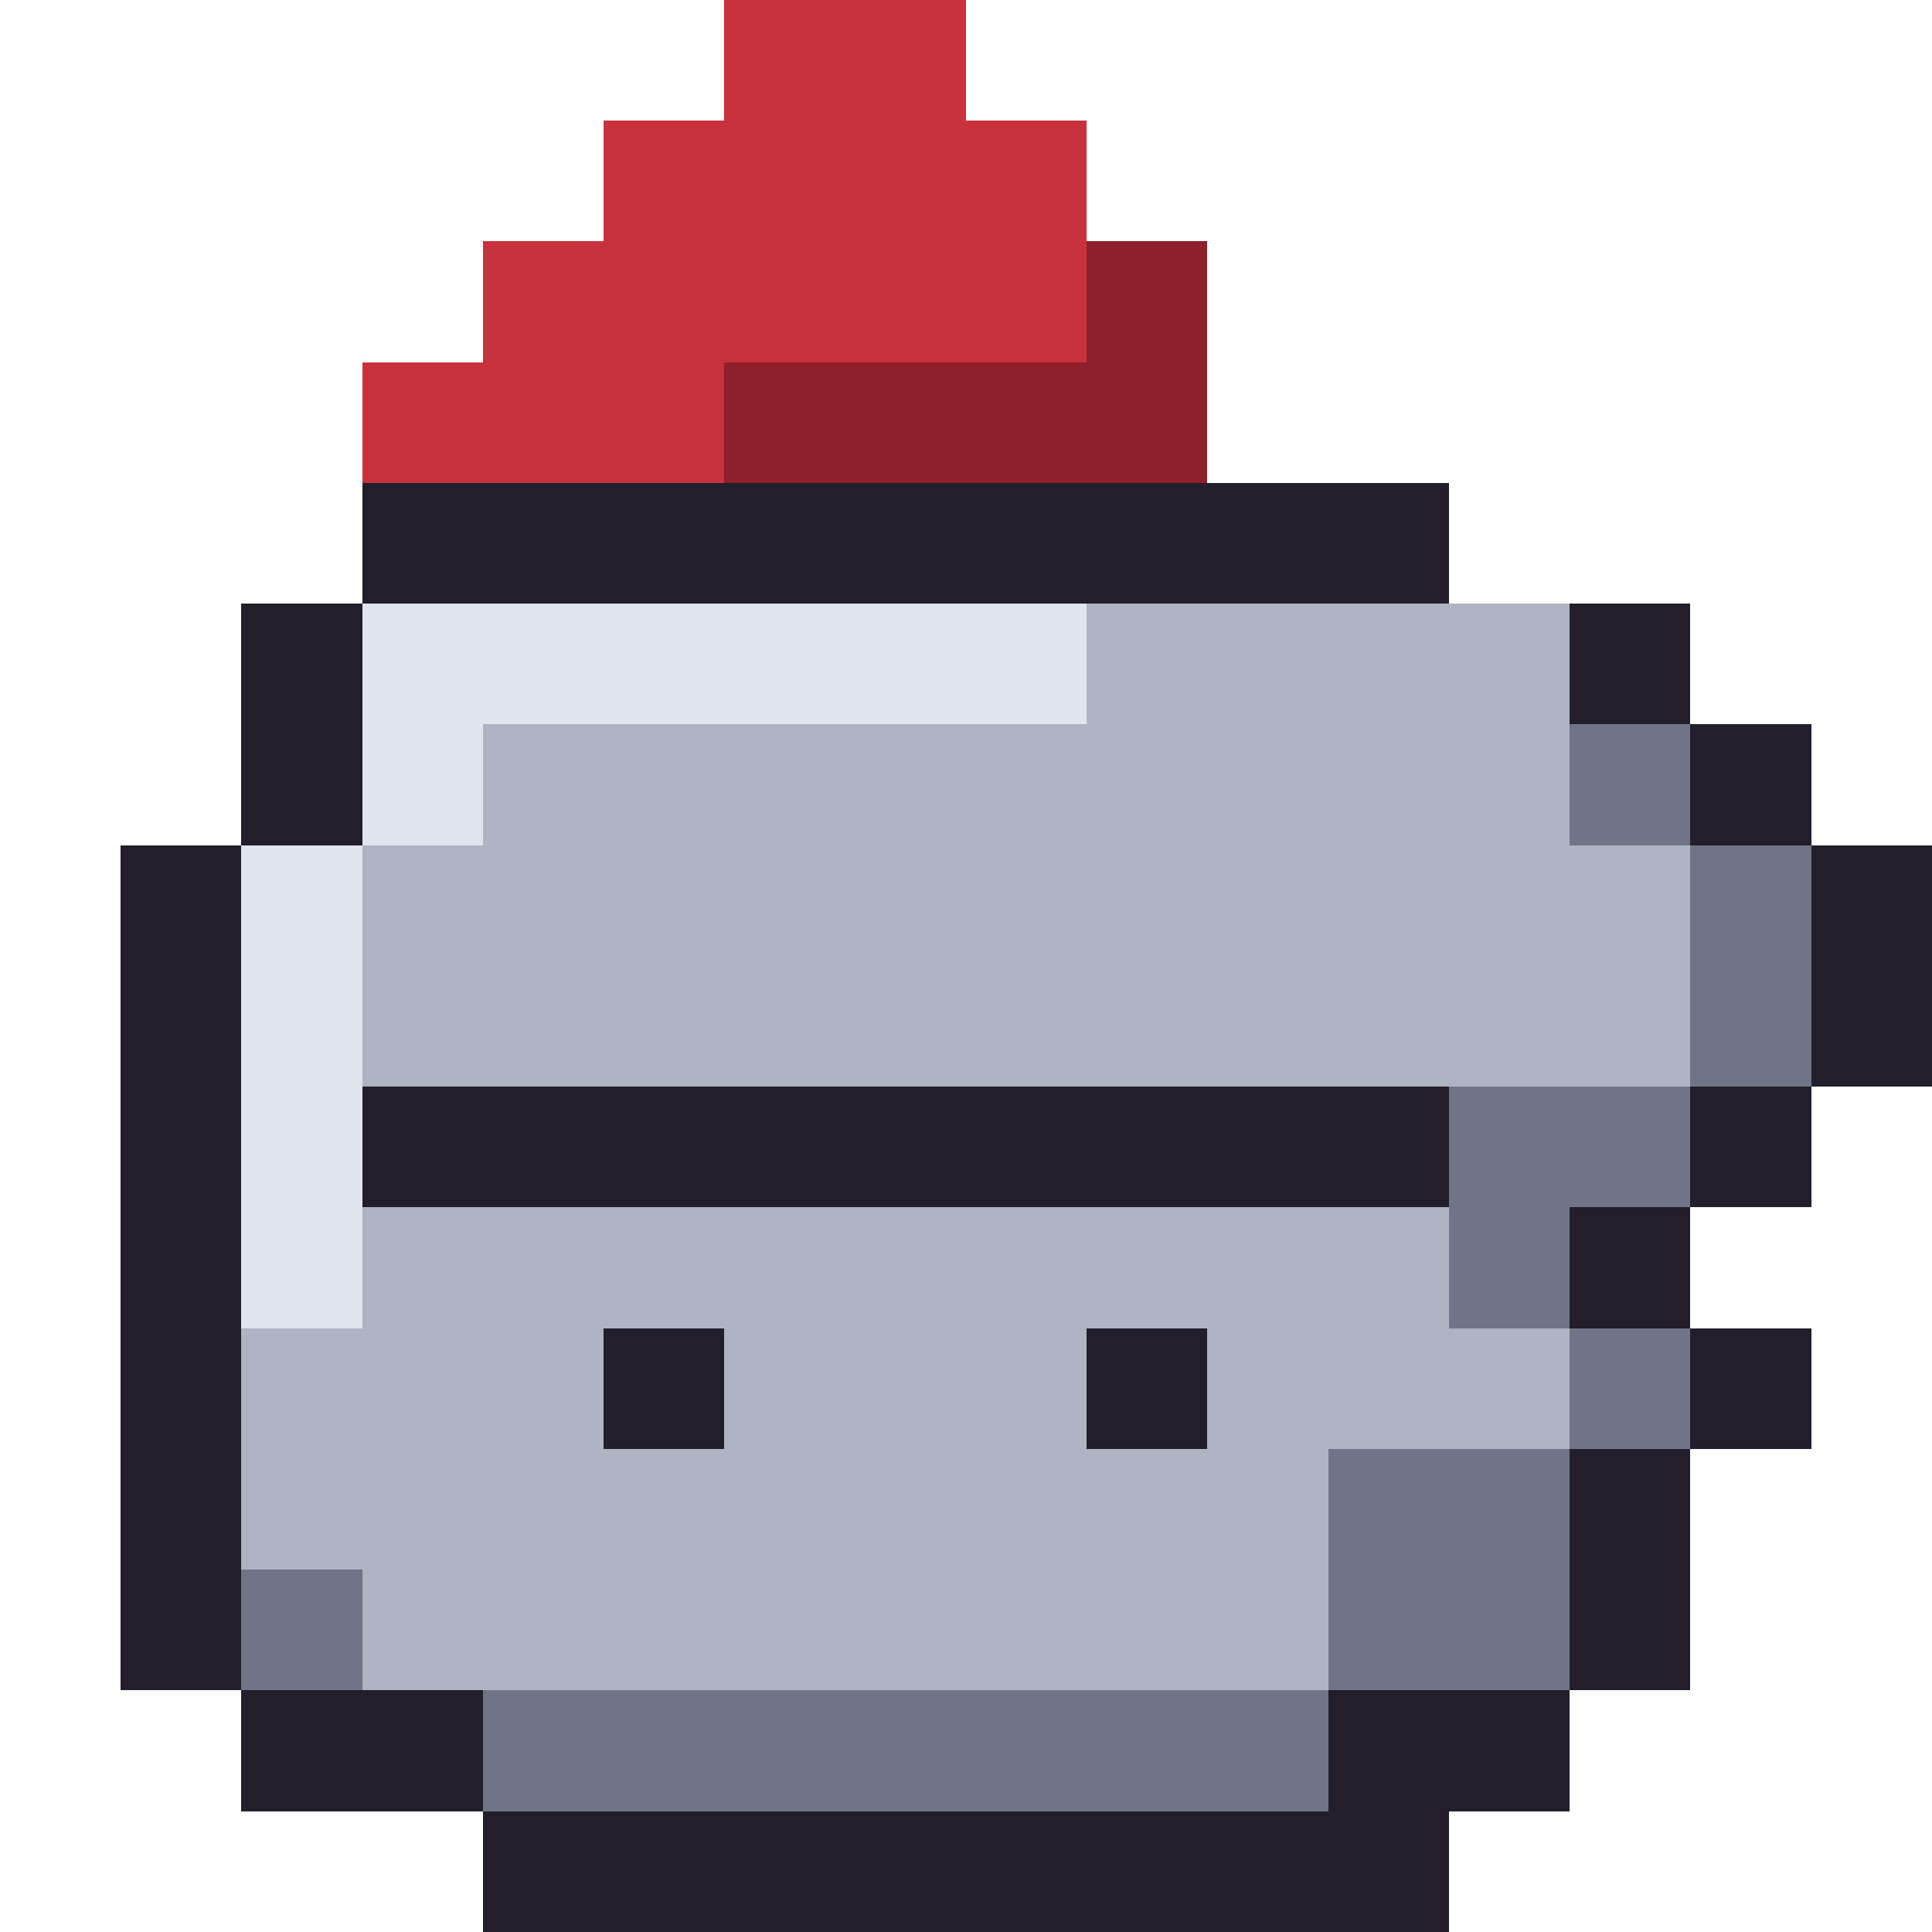
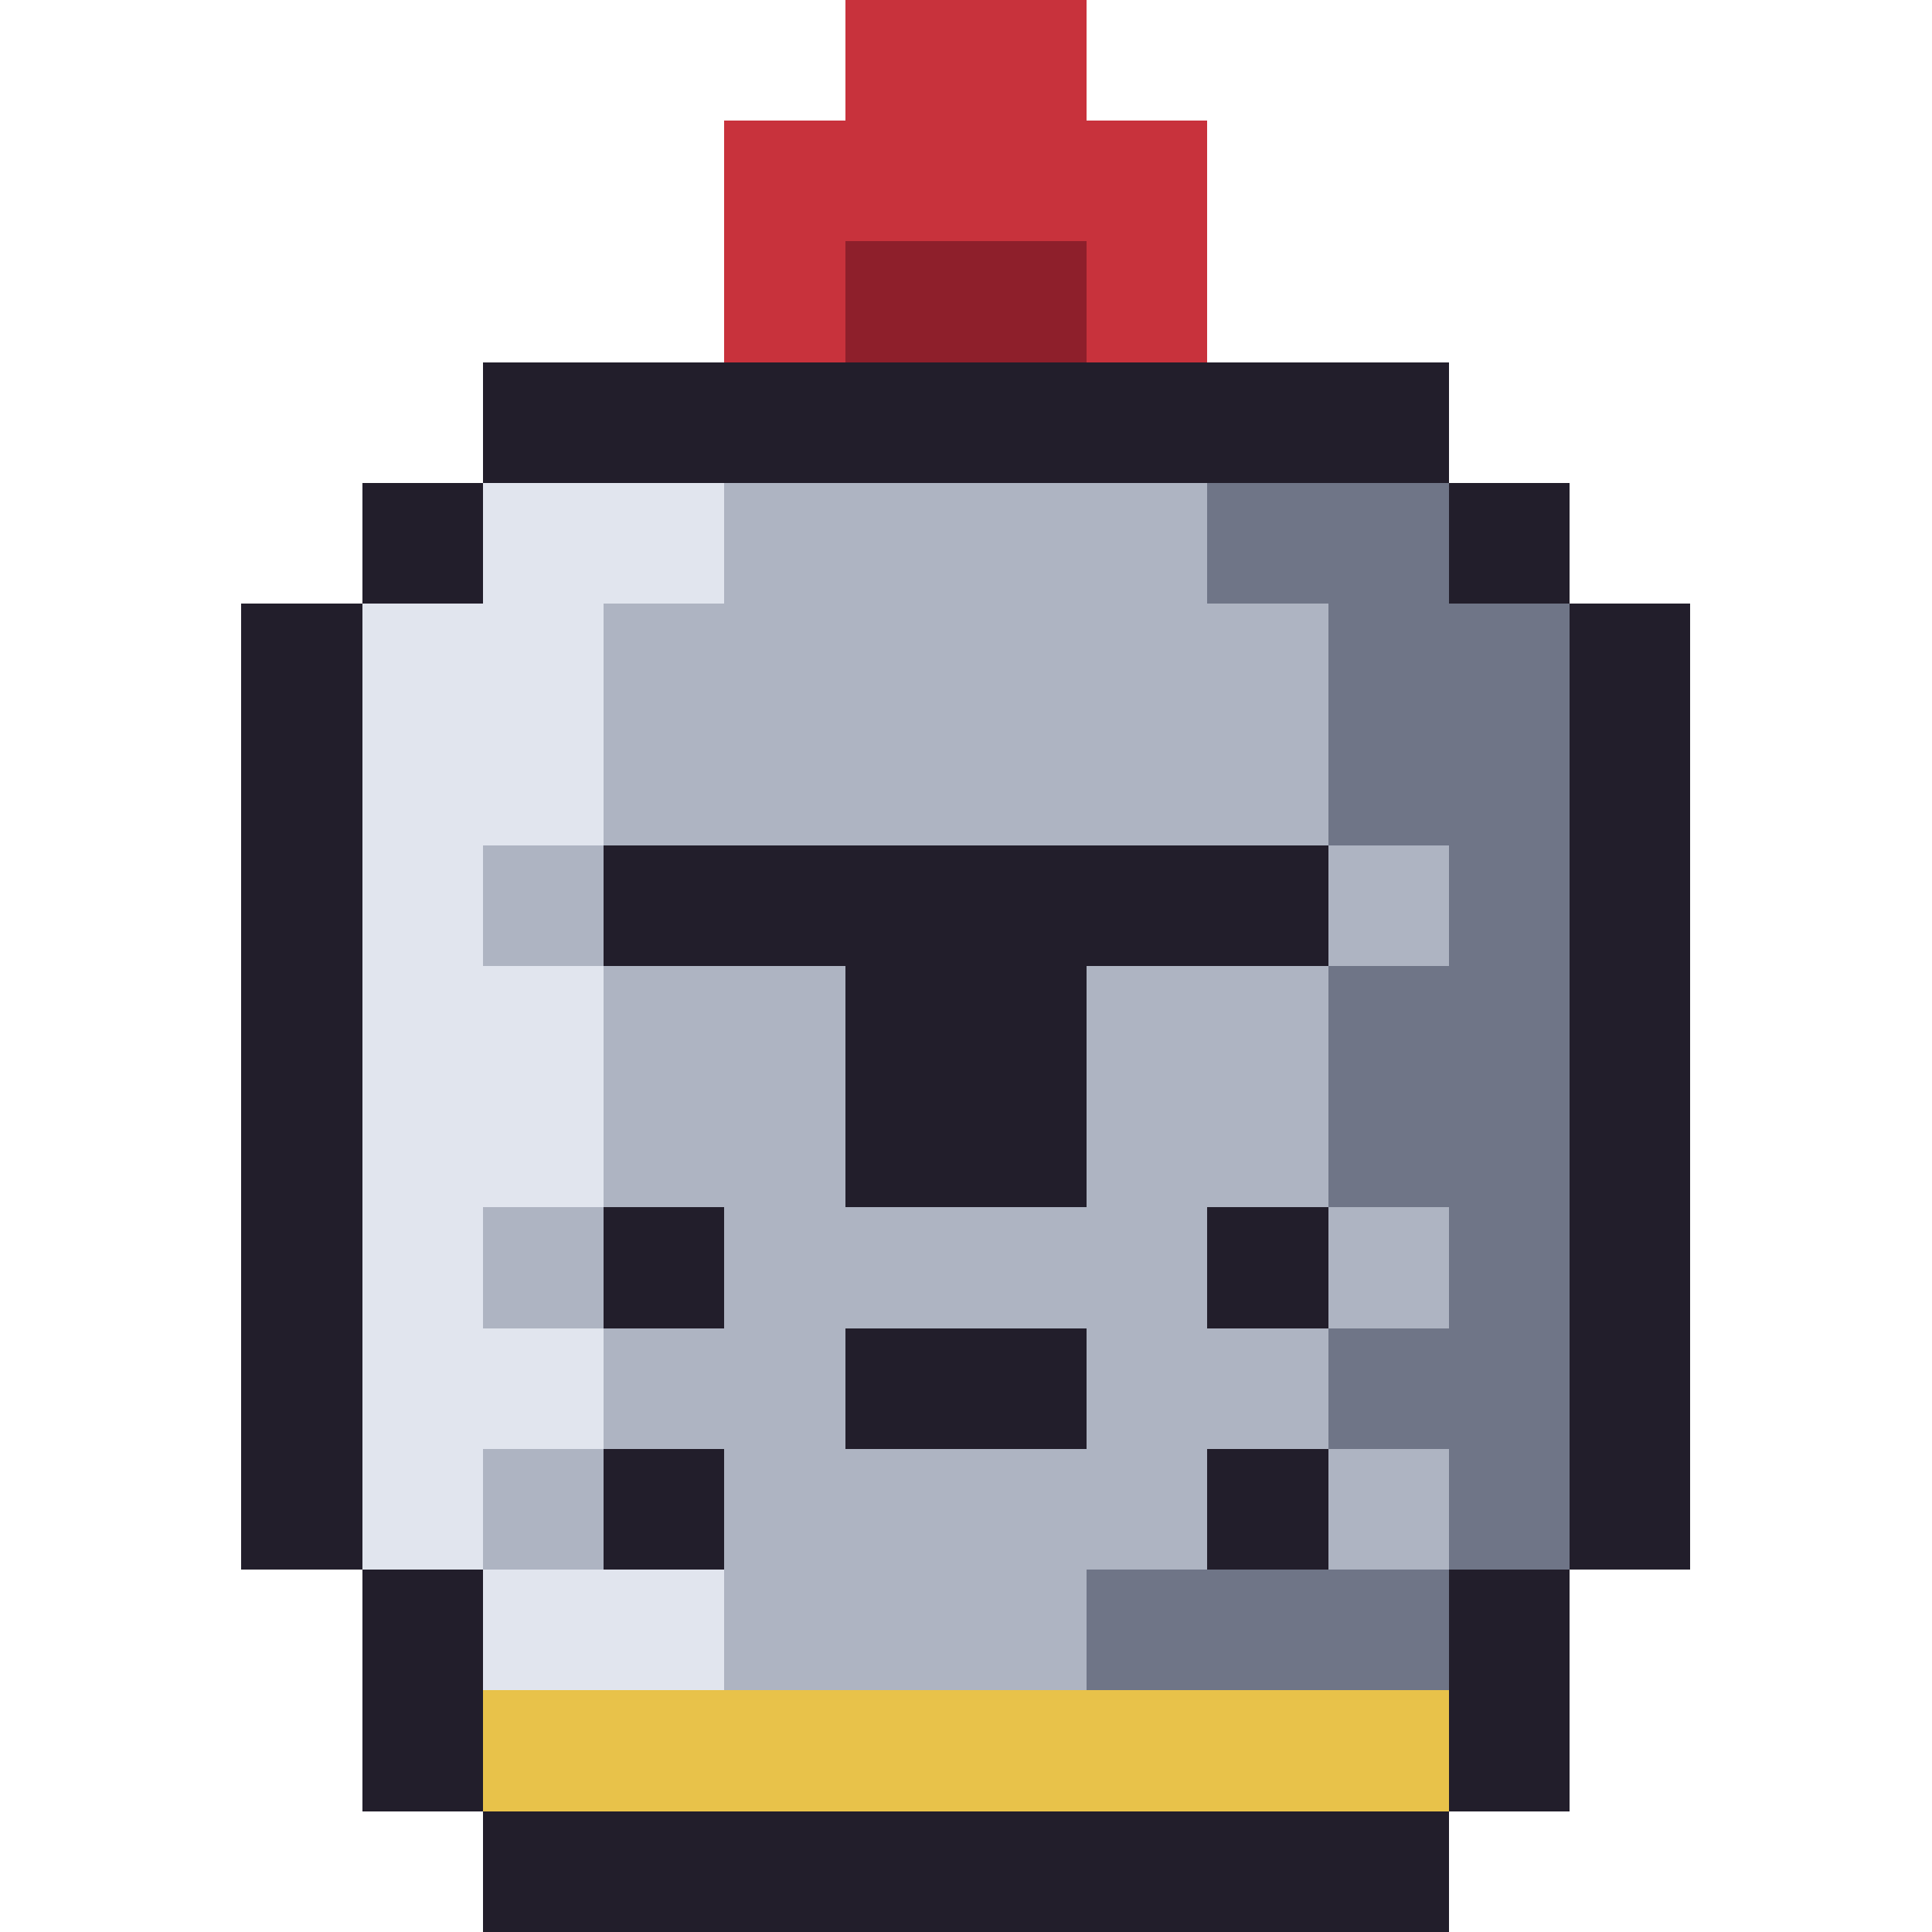
<svg xmlns="http://www.w3.org/2000/svg" viewBox="0 0 16 16" width="160" height="160" shape-rendering="crispEdges" role="img" aria-label="Pixel art knight's helmet with a red plume">
-   <rect x="6" y="0" width="2" height="1" fill="#c8323c" />
-   <rect x="5" y="1" width="4" height="1" fill="#c8323c" />
-   <rect x="4" y="2" width="5" height="1" fill="#c8323c" />
-   <rect x="9" y="2" width="1" height="1" fill="#8e1f2b" />
-   <rect x="3" y="3" width="3" height="1" fill="#c8323c" />
-   <rect x="6" y="3" width="4" height="1" fill="#8e1f2b" />
-   <rect x="3" y="4" width="9" height="1" fill="#221e2b" />
+   <rect x="7" y="0" width="2" height="1" fill="#c8323c" />
+   <rect x="6" y="1" width="4" height="1" fill="#c8323c" />
+   <rect x="6" y="2" width="1" height="1" fill="#c8323c" />
+   <rect x="7" y="2" width="2" height="1" fill="#8e1f2b" />
+   <rect x="9" y="2" width="1" height="1" fill="#c8323c" />
+   <rect x="4" y="3" width="8" height="1" fill="#221e2b" />
+   <rect x="3" y="4" width="1" height="1" fill="#221e2b" />
+   <rect x="4" y="4" width="2" height="1" fill="#e1e5ee" />
+   <rect x="6" y="4" width="4" height="1" fill="#aeb4c2" />
+   <rect x="10" y="4" width="2" height="1" fill="#6f7587" />
+   <rect x="12" y="4" width="1" height="1" fill="#221e2b" />
  <rect x="2" y="5" width="1" height="1" fill="#221e2b" />
-   <rect x="3" y="5" width="6" height="1" fill="#e1e5ee" />
-   <rect x="9" y="5" width="4" height="1" fill="#aeb4c2" />
+   <rect x="3" y="5" width="2" height="1" fill="#e1e5ee" />
+   <rect x="5" y="5" width="6" height="1" fill="#aeb4c2" />
+   <rect x="11" y="5" width="2" height="1" fill="#6f7587" />
  <rect x="13" y="5" width="1" height="1" fill="#221e2b" />
  <rect x="2" y="6" width="1" height="1" fill="#221e2b" />
-   <rect x="3" y="6" width="1" height="1" fill="#e1e5ee" />
-   <rect x="4" y="6" width="9" height="1" fill="#aeb4c2" />
-   <rect x="13" y="6" width="1" height="1" fill="#6f7587" />
-   <rect x="14" y="6" width="1" height="1" fill="#221e2b" />
-   <rect x="1" y="7" width="1" height="1" fill="#221e2b" />
-   <rect x="2" y="7" width="1" height="1" fill="#e1e5ee" />
-   <rect x="3" y="7" width="11" height="1" fill="#aeb4c2" />
-   <rect x="14" y="7" width="1" height="1" fill="#6f7587" />
-   <rect x="15" y="7" width="1" height="1" fill="#221e2b" />
-   <rect x="1" y="8" width="1" height="1" fill="#221e2b" />
-   <rect x="2" y="8" width="1" height="1" fill="#e1e5ee" />
-   <rect x="3" y="8" width="11" height="1" fill="#aeb4c2" />
-   <rect x="14" y="8" width="1" height="1" fill="#6f7587" />
-   <rect x="15" y="8" width="1" height="1" fill="#221e2b" />
-   <rect x="1" y="9" width="1" height="1" fill="#221e2b" />
-   <rect x="2" y="9" width="1" height="1" fill="#e1e5ee" />
-   <rect x="3" y="9" width="9" height="1" fill="#221e2b" />
-   <rect x="12" y="9" width="2" height="1" fill="#6f7587" />
-   <rect x="14" y="9" width="1" height="1" fill="#221e2b" />
-   <rect x="1" y="10" width="1" height="1" fill="#221e2b" />
-   <rect x="2" y="10" width="1" height="1" fill="#e1e5ee" />
-   <rect x="3" y="10" width="9" height="1" fill="#aeb4c2" />
+   <rect x="3" y="6" width="2" height="1" fill="#e1e5ee" />
+   <rect x="5" y="6" width="6" height="1" fill="#aeb4c2" />
+   <rect x="11" y="6" width="2" height="1" fill="#6f7587" />
+   <rect x="13" y="6" width="1" height="1" fill="#221e2b" />
+   <rect x="2" y="7" width="1" height="1" fill="#221e2b" />
+   <rect x="3" y="7" width="1" height="1" fill="#e1e5ee" />
+   <rect x="4" y="7" width="1" height="1" fill="#aeb4c2" />
+   <rect x="5" y="7" width="6" height="1" fill="#221e2b" />
+   <rect x="11" y="7" width="1" height="1" fill="#aeb4c2" />
+   <rect x="12" y="7" width="1" height="1" fill="#6f7587" />
+   <rect x="13" y="7" width="1" height="1" fill="#221e2b" />
+   <rect x="2" y="8" width="1" height="1" fill="#221e2b" />
+   <rect x="3" y="8" width="2" height="1" fill="#e1e5ee" />
+   <rect x="5" y="8" width="2" height="1" fill="#aeb4c2" />
+   <rect x="7" y="8" width="2" height="1" fill="#221e2b" />
+   <rect x="9" y="8" width="2" height="1" fill="#aeb4c2" />
+   <rect x="11" y="8" width="2" height="1" fill="#6f7587" />
+   <rect x="13" y="8" width="1" height="1" fill="#221e2b" />
+   <rect x="2" y="9" width="1" height="1" fill="#221e2b" />
+   <rect x="3" y="9" width="2" height="1" fill="#e1e5ee" />
+   <rect x="5" y="9" width="2" height="1" fill="#aeb4c2" />
+   <rect x="7" y="9" width="2" height="1" fill="#221e2b" />
+   <rect x="9" y="9" width="2" height="1" fill="#aeb4c2" />
+   <rect x="11" y="9" width="2" height="1" fill="#6f7587" />
+   <rect x="13" y="9" width="1" height="1" fill="#221e2b" />
+   <rect x="2" y="10" width="1" height="1" fill="#221e2b" />
+   <rect x="3" y="10" width="1" height="1" fill="#e1e5ee" />
+   <rect x="4" y="10" width="1" height="1" fill="#aeb4c2" />
+   <rect x="5" y="10" width="1" height="1" fill="#221e2b" />
+   <rect x="6" y="10" width="4" height="1" fill="#aeb4c2" />
+   <rect x="10" y="10" width="1" height="1" fill="#221e2b" />
+   <rect x="11" y="10" width="1" height="1" fill="#aeb4c2" />
  <rect x="12" y="10" width="1" height="1" fill="#6f7587" />
  <rect x="13" y="10" width="1" height="1" fill="#221e2b" />
-   <rect x="1" y="11" width="1" height="1" fill="#221e2b" />
-   <rect x="2" y="11" width="3" height="1" fill="#aeb4c2" />
-   <rect x="5" y="11" width="1" height="1" fill="#221e2b" />
-   <rect x="6" y="11" width="3" height="1" fill="#aeb4c2" />
-   <rect x="9" y="11" width="1" height="1" fill="#221e2b" />
-   <rect x="10" y="11" width="3" height="1" fill="#aeb4c2" />
-   <rect x="13" y="11" width="1" height="1" fill="#6f7587" />
-   <rect x="14" y="11" width="1" height="1" fill="#221e2b" />
-   <rect x="1" y="12" width="1" height="1" fill="#221e2b" />
-   <rect x="2" y="12" width="9" height="1" fill="#aeb4c2" />
-   <rect x="11" y="12" width="2" height="1" fill="#6f7587" />
+   <rect x="2" y="11" width="1" height="1" fill="#221e2b" />
+   <rect x="3" y="11" width="2" height="1" fill="#e1e5ee" />
+   <rect x="5" y="11" width="2" height="1" fill="#aeb4c2" />
+   <rect x="7" y="11" width="2" height="1" fill="#221e2b" />
+   <rect x="9" y="11" width="2" height="1" fill="#aeb4c2" />
+   <rect x="11" y="11" width="2" height="1" fill="#6f7587" />
+   <rect x="13" y="11" width="1" height="1" fill="#221e2b" />
+   <rect x="2" y="12" width="1" height="1" fill="#221e2b" />
+   <rect x="3" y="12" width="1" height="1" fill="#e1e5ee" />
+   <rect x="4" y="12" width="1" height="1" fill="#aeb4c2" />
+   <rect x="5" y="12" width="1" height="1" fill="#221e2b" />
+   <rect x="6" y="12" width="4" height="1" fill="#aeb4c2" />
+   <rect x="10" y="12" width="1" height="1" fill="#221e2b" />
+   <rect x="11" y="12" width="1" height="1" fill="#aeb4c2" />
+   <rect x="12" y="12" width="1" height="1" fill="#6f7587" />
  <rect x="13" y="12" width="1" height="1" fill="#221e2b" />
-   <rect x="1" y="13" width="1" height="1" fill="#221e2b" />
-   <rect x="2" y="13" width="1" height="1" fill="#6f7587" />
-   <rect x="3" y="13" width="8" height="1" fill="#aeb4c2" />
-   <rect x="11" y="13" width="2" height="1" fill="#6f7587" />
-   <rect x="13" y="13" width="1" height="1" fill="#221e2b" />
-   <rect x="2" y="14" width="2" height="1" fill="#221e2b" />
-   <rect x="4" y="14" width="7" height="1" fill="#6f7587" />
-   <rect x="11" y="14" width="2" height="1" fill="#221e2b" />
+   <rect x="3" y="13" width="1" height="1" fill="#221e2b" />
+   <rect x="4" y="13" width="2" height="1" fill="#e1e5ee" />
+   <rect x="6" y="13" width="3" height="1" fill="#aeb4c2" />
+   <rect x="9" y="13" width="3" height="1" fill="#6f7587" />
+   <rect x="12" y="13" width="1" height="1" fill="#221e2b" />
+   <rect x="3" y="14" width="1" height="1" fill="#221e2b" />
+   <rect x="4" y="14" width="8" height="1" fill="#e8c24a" />
+   <rect x="12" y="14" width="1" height="1" fill="#221e2b" />
  <rect x="4" y="15" width="8" height="1" fill="#221e2b" />
</svg>
